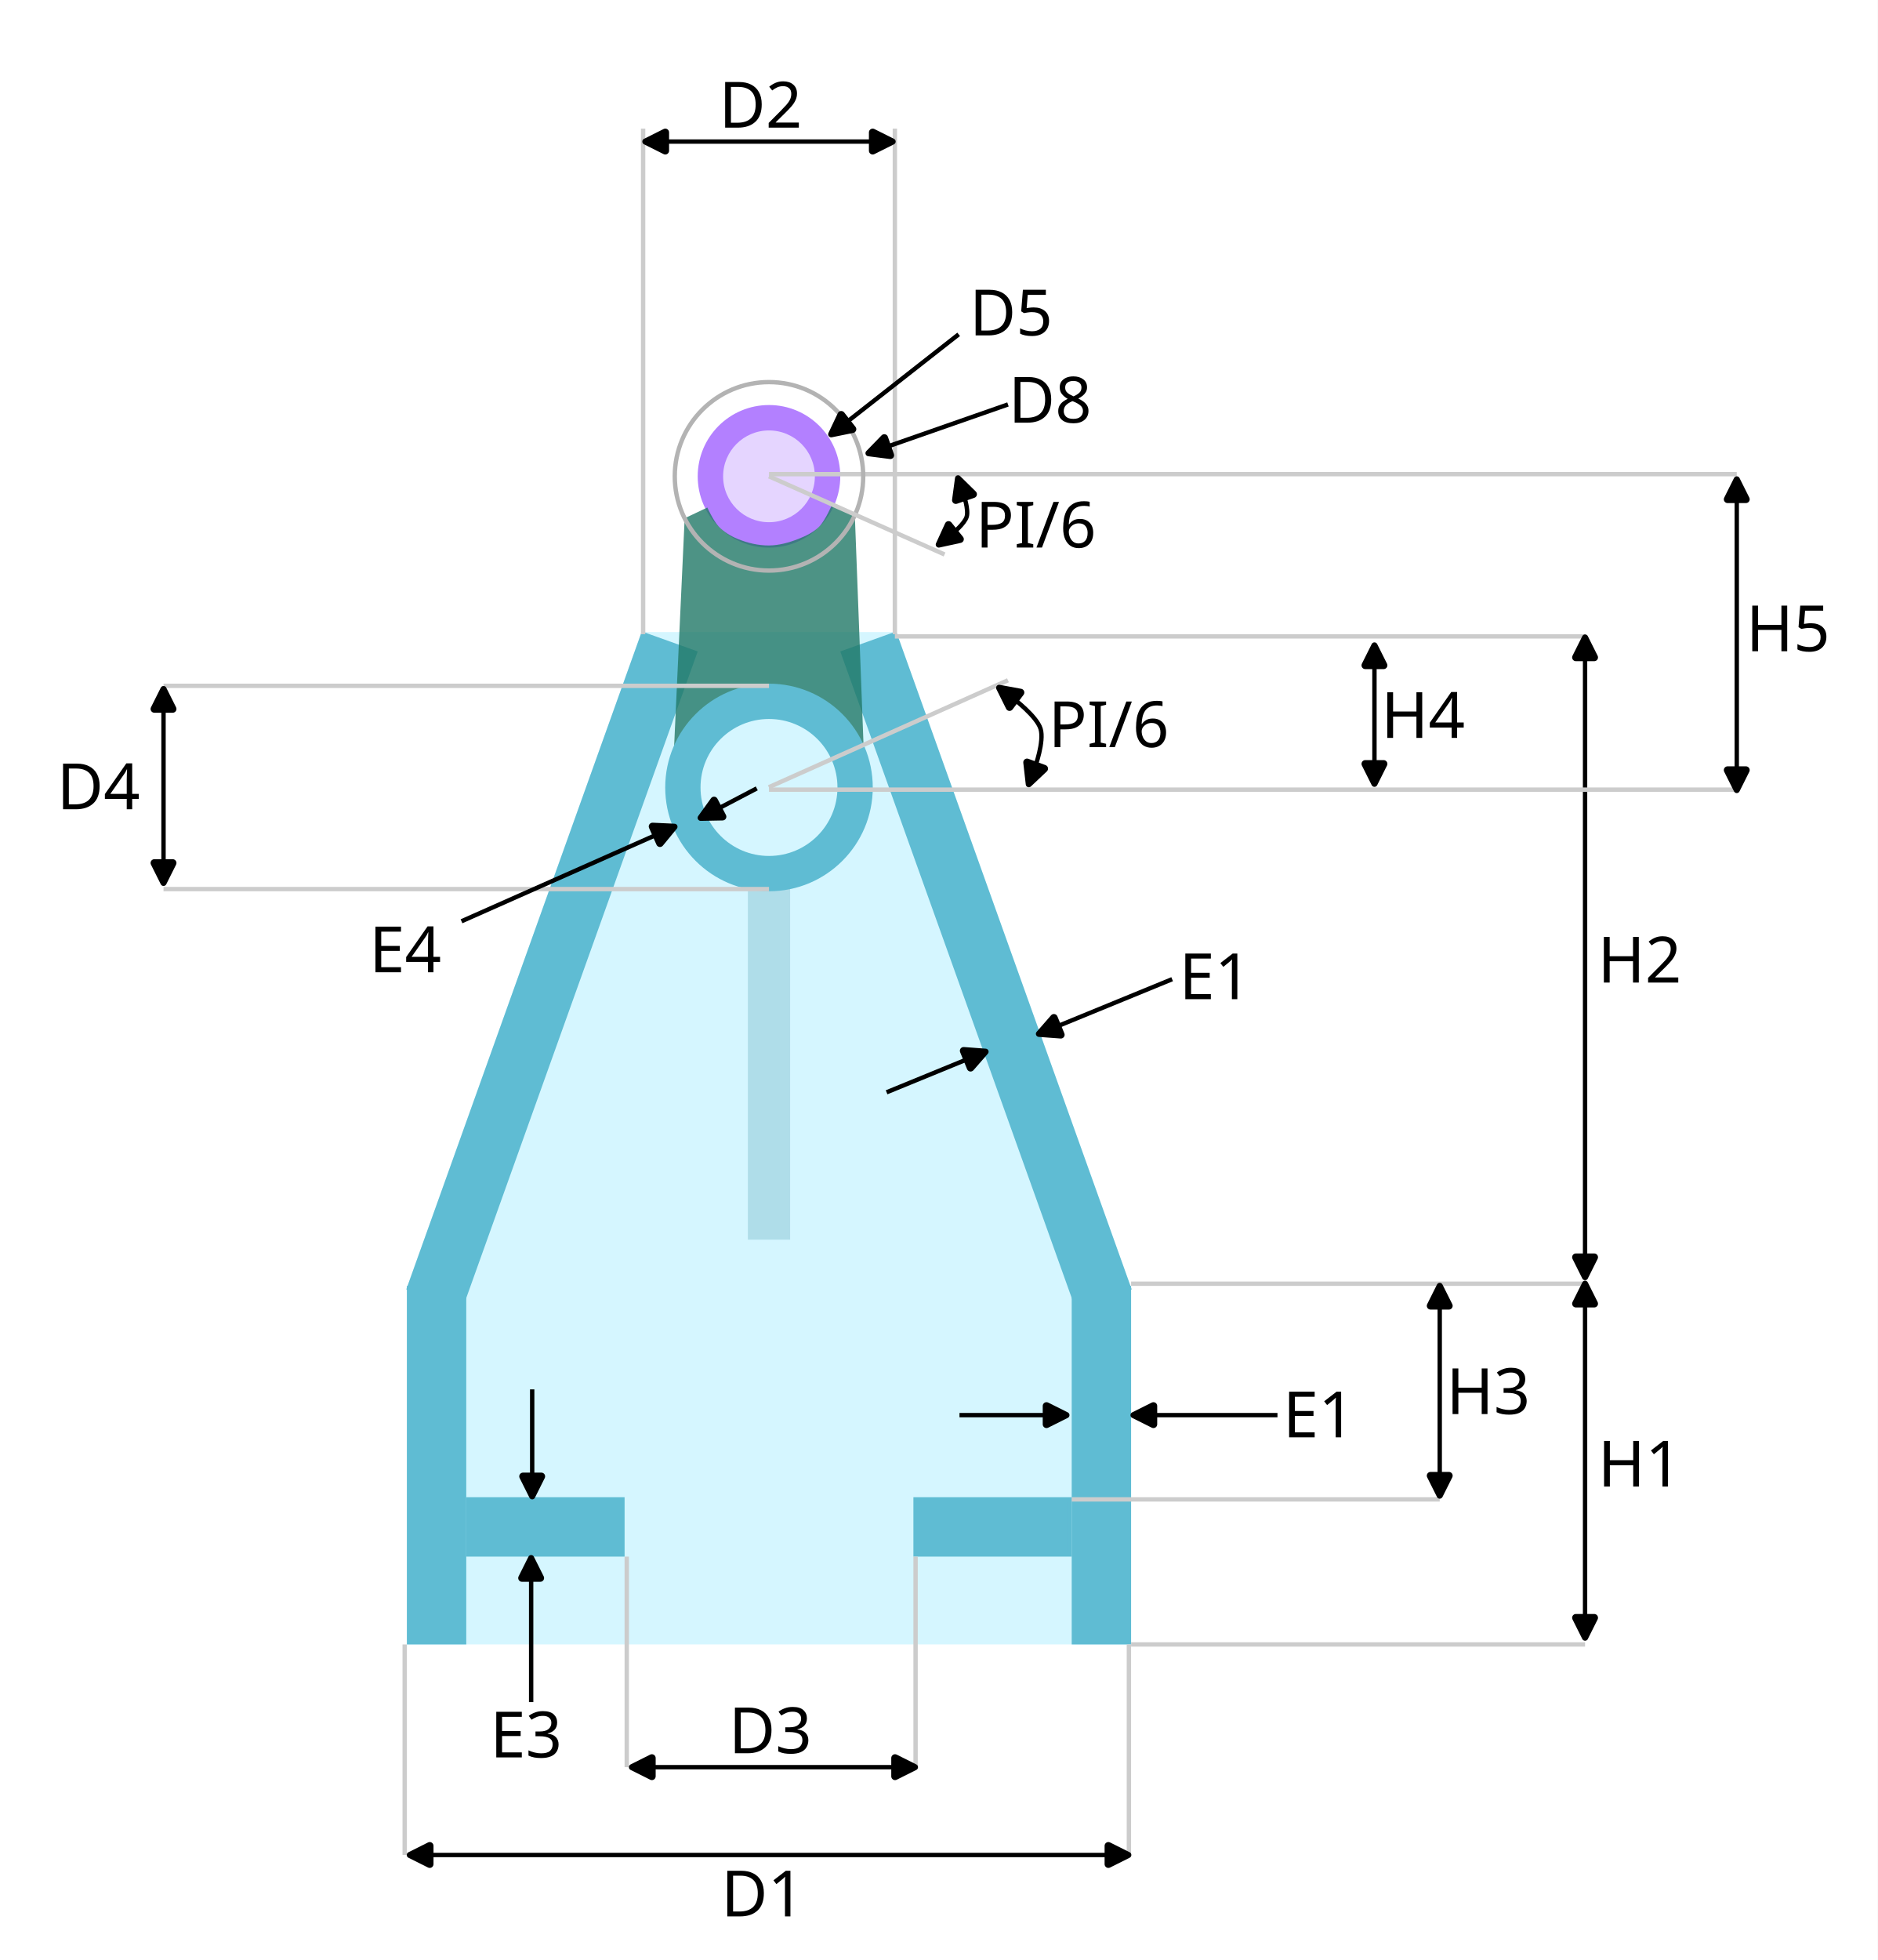
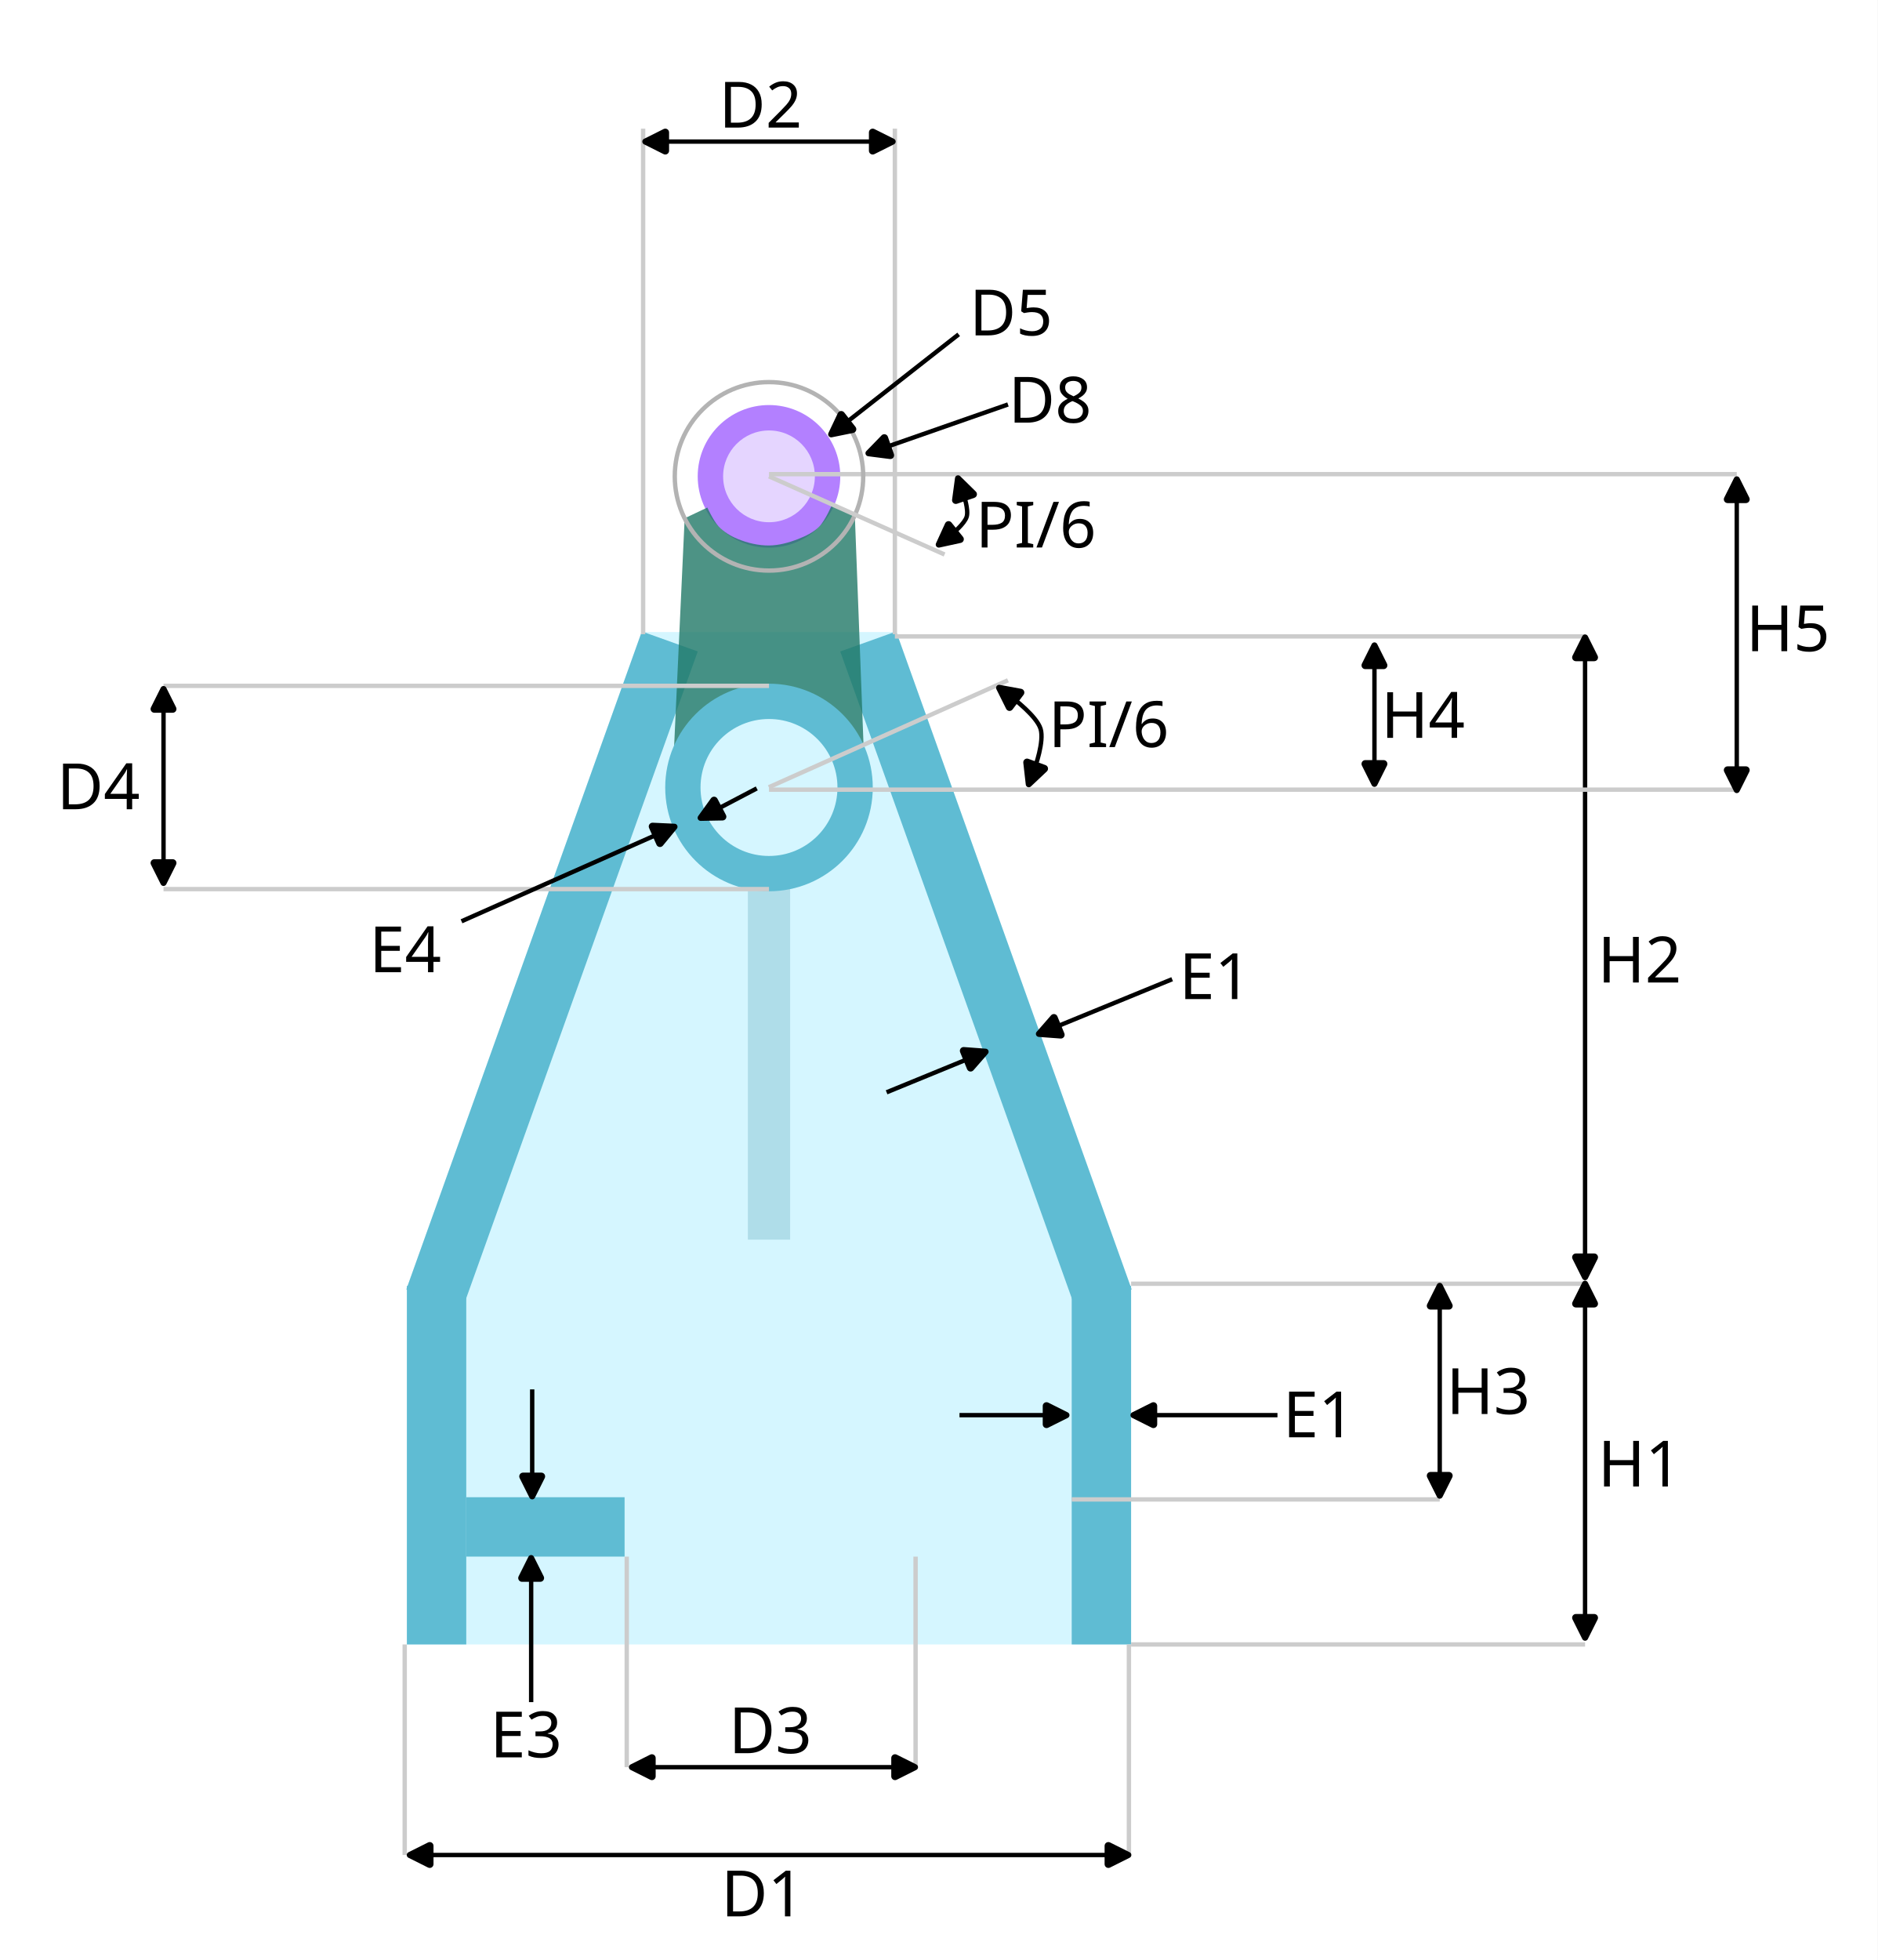
<svg xmlns="http://www.w3.org/2000/svg" width="430.917" height="449.703" viewBox="0 0 114.013 118.984">
  <defs>
    <marker id="b" markerHeight="1" markerWidth="1" orient="auto-start-reverse" preserveAspectRatio="xMidYMid" refX="0" refY="0" style="overflow:visible" viewBox="0 0 1 1">
-       <path d="M-.211-4.106 6.21-.894a1 1 90 0 1 0 1.788L-.21 4.106A1.236 1.236 31.717 0 1-2 3v-6A1.236 1.236 148.283 0 1-.211-4.106z" style="fill:context-stroke;fill-rule:evenodd;stroke:none" transform="scale(0.7)" />
+       <path d="M-.211-4.106 6.21-.894a1 1 90 0 1 0 1.788L-.21 4.106A1.236 1.236 31.717 0 1-2 3v-6A1.236 1.236 148.283 0 1-.211-4.106" style="fill:context-stroke;fill-rule:evenodd;stroke:none" transform="scale(.7)" />
    </marker>
    <marker id="c" markerHeight="1" markerWidth="1" orient="auto-start-reverse" preserveAspectRatio="xMidYMid" refX="0" refY="0" style="overflow:visible" viewBox="0 0 1 1">
-       <path d="M-.211-4.106 6.21-.894a1 1 90 0 1 0 1.788L-.21 4.106A1.236 1.236 31.717 0 1-2 3v-6A1.236 1.236 148.283 0 1-.211-4.106z" style="fill:context-stroke;fill-rule:evenodd;stroke:none" transform="scale(0.7)" />
+       <path d="M-.211-4.106 6.21-.894a1 1 90 0 1 0 1.788L-.21 4.106A1.236 1.236 31.717 0 1-2 3v-6A1.236 1.236 148.283 0 1-.211-4.106" style="fill:context-stroke;fill-rule:evenodd;stroke:none" transform="scale(.7)" />
    </marker>
    <marker id="e" markerHeight="1" markerWidth="1" orient="auto-start-reverse" preserveAspectRatio="xMidYMid" refX="0" refY="0" style="overflow:visible" viewBox="0 0 1 1">
-       <path d="M-.211-4.106 6.21-.894a1 1 90 0 1 0 1.788L-.21 4.106A1.236 1.236 31.717 0 1-2 3v-6A1.236 1.236 148.283 0 1-.211-4.106z" style="fill:context-stroke;fill-rule:evenodd;stroke:none" transform="scale(0.7)" />
+       <path d="M-.211-4.106 6.21-.894a1 1 90 0 1 0 1.788L-.21 4.106A1.236 1.236 31.717 0 1-2 3v-6A1.236 1.236 148.283 0 1-.211-4.106" style="fill:context-stroke;fill-rule:evenodd;stroke:none" transform="scale(.7)" />
    </marker>
    <marker id="g" markerHeight="1" markerWidth="1" orient="auto-start-reverse" preserveAspectRatio="xMidYMid" refX="0" refY="0" style="overflow:visible" viewBox="0 0 1 1">
-       <path d="M-.211-4.106 6.21-.894a1 1 90 0 1 0 1.788L-.21 4.106A1.236 1.236 31.717 0 1-2 3v-6A1.236 1.236 148.283 0 1-.211-4.106z" style="fill:context-stroke;fill-rule:evenodd;stroke:none" transform="scale(0.7)" />
+       <path d="M-.211-4.106 6.21-.894a1 1 90 0 1 0 1.788L-.21 4.106A1.236 1.236 31.717 0 1-2 3v-6A1.236 1.236 148.283 0 1-.211-4.106" style="fill:context-stroke;fill-rule:evenodd;stroke:none" transform="scale(.7)" />
    </marker>
    <marker id="i" markerHeight="1" markerWidth="1" orient="auto-start-reverse" preserveAspectRatio="xMidYMid" refX="0" refY="0" style="overflow:visible" viewBox="0 0 1 1">
-       <path d="M-.211-4.106 6.21-.894a1 1 90 0 1 0 1.788L-.21 4.106A1.236 1.236 31.717 0 1-2 3v-6A1.236 1.236 148.283 0 1-.211-4.106z" style="fill:context-stroke;fill-rule:evenodd;stroke:none" transform="scale(0.7)" />
+       <path d="M-.211-4.106 6.21-.894a1 1 90 0 1 0 1.788L-.21 4.106A1.236 1.236 31.717 0 1-2 3v-6A1.236 1.236 148.283 0 1-.211-4.106" style="fill:context-stroke;fill-rule:evenodd;stroke:none" transform="scale(.7)" />
    </marker>
    <marker id="k" markerHeight="1" markerWidth="1" orient="auto-start-reverse" preserveAspectRatio="xMidYMid" refX="0" refY="0" style="overflow:visible" viewBox="0 0 1 1">
-       <path d="M-.211-4.106 6.21-.894a1 1 90 0 1 0 1.788L-.21 4.106A1.236 1.236 31.717 0 1-2 3v-6A1.236 1.236 148.283 0 1-.211-4.106z" style="fill:context-stroke;fill-rule:evenodd;stroke:none" transform="scale(0.7)" />
+       <path d="M-.211-4.106 6.21-.894a1 1 90 0 1 0 1.788L-.21 4.106A1.236 1.236 31.717 0 1-2 3v-6A1.236 1.236 148.283 0 1-.211-4.106" style="fill:context-stroke;fill-rule:evenodd;stroke:none" transform="scale(.7)" />
    </marker>
    <marker id="l" markerHeight="1" markerWidth="1" orient="auto-start-reverse" preserveAspectRatio="xMidYMid" refX="0" refY="0" style="overflow:visible" viewBox="0 0 1 1">
-       <path d="M-.211-4.106 6.21-.894a1 1 90 0 1 0 1.788L-.21 4.106A1.236 1.236 31.717 0 1-2 3v-6A1.236 1.236 148.283 0 1-.211-4.106z" style="fill:context-stroke;fill-rule:evenodd;stroke:none" transform="scale(0.7)" />
+       <path d="M-.211-4.106 6.21-.894a1 1 90 0 1 0 1.788L-.21 4.106A1.236 1.236 31.717 0 1-2 3v-6A1.236 1.236 148.283 0 1-.211-4.106" style="fill:context-stroke;fill-rule:evenodd;stroke:none" transform="scale(.7)" />
    </marker>
    <marker id="p" markerHeight="1" markerWidth="1" orient="auto-start-reverse" preserveAspectRatio="xMidYMid" refX="0" refY="0" style="overflow:visible" viewBox="0 0 1 1">
-       <path d="M-.211-4.106 6.21-.894a1 1 90 0 1 0 1.788L-.21 4.106A1.236 1.236 31.717 0 1-2 3v-6A1.236 1.236 148.283 0 1-.211-4.106z" style="fill:context-stroke;fill-rule:evenodd;stroke:none" transform="scale(0.7)" />
+       <path d="M-.211-4.106 6.21-.894a1 1 90 0 1 0 1.788L-.21 4.106A1.236 1.236 31.717 0 1-2 3v-6A1.236 1.236 148.283 0 1-.211-4.106" style="fill:context-stroke;fill-rule:evenodd;stroke:none" transform="scale(.7)" />
    </marker>
    <marker id="o" markerHeight="1" markerWidth="1" orient="auto-start-reverse" preserveAspectRatio="xMidYMid" refX="0" refY="0" style="overflow:visible" viewBox="0 0 1 1">
-       <path d="M-.211-4.106 6.21-.894a1 1 90 0 1 0 1.788L-.21 4.106A1.236 1.236 31.717 0 1-2 3v-6A1.236 1.236 148.283 0 1-.211-4.106z" style="fill:context-stroke;fill-rule:evenodd;stroke:none" transform="scale(0.7)" />
+       <path d="M-.211-4.106 6.21-.894a1 1 90 0 1 0 1.788L-.21 4.106A1.236 1.236 31.717 0 1-2 3v-6A1.236 1.236 148.283 0 1-.211-4.106" style="fill:context-stroke;fill-rule:evenodd;stroke:none" transform="scale(.7)" />
    </marker>
    <marker id="r" markerHeight="1" markerWidth="1" orient="auto-start-reverse" preserveAspectRatio="xMidYMid" refX="0" refY="0" style="overflow:visible" viewBox="0 0 1 1">
-       <path d="M-.211-4.106 6.21-.894a1 1 90 0 1 0 1.788L-.21 4.106A1.236 1.236 31.717 0 1-2 3v-6A1.236 1.236 148.283 0 1-.211-4.106z" style="fill:context-stroke;fill-rule:evenodd;stroke:none" transform="scale(0.7)" />
+       <path d="M-.211-4.106 6.21-.894a1 1 90 0 1 0 1.788L-.21 4.106A1.236 1.236 31.717 0 1-2 3v-6A1.236 1.236 148.283 0 1-.211-4.106" style="fill:context-stroke;fill-rule:evenodd;stroke:none" transform="scale(.7)" />
    </marker>
    <marker id="s" markerHeight="1" markerWidth="1" orient="auto-start-reverse" preserveAspectRatio="xMidYMid" refX="0" refY="0" style="overflow:visible" viewBox="0 0 1 1">
-       <path d="M-.211-4.106 6.21-.894a1 1 90 0 1 0 1.788L-.21 4.106A1.236 1.236 31.717 0 1-2 3v-6A1.236 1.236 148.283 0 1-.211-4.106z" style="fill:context-stroke;fill-rule:evenodd;stroke:none" transform="scale(0.7)" />
+       <path d="M-.211-4.106 6.21-.894a1 1 90 0 1 0 1.788L-.21 4.106A1.236 1.236 31.717 0 1-2 3v-6A1.236 1.236 148.283 0 1-.211-4.106" style="fill:context-stroke;fill-rule:evenodd;stroke:none" transform="scale(.7)" />
    </marker>
    <marker id="u" markerHeight="1" markerWidth="1" orient="auto-start-reverse" preserveAspectRatio="xMidYMid" refX="0" refY="0" style="overflow:visible" viewBox="0 0 1 1">
-       <path d="M-.211-4.106 6.21-.894a1 1 90 0 1 0 1.788L-.21 4.106A1.236 1.236 31.717 0 1-2 3v-6A1.236 1.236 148.283 0 1-.211-4.106z" style="fill:context-stroke;fill-rule:evenodd;stroke:none" transform="scale(0.7)" />
+       <path d="M-.211-4.106 6.21-.894a1 1 90 0 1 0 1.788L-.21 4.106A1.236 1.236 31.717 0 1-2 3v-6A1.236 1.236 148.283 0 1-.211-4.106" style="fill:context-stroke;fill-rule:evenodd;stroke:none" transform="scale(.7)" />
    </marker>
    <marker id="w" markerHeight="1" markerWidth="1" orient="auto-start-reverse" preserveAspectRatio="xMidYMid" refX="0" refY="0" style="overflow:visible" viewBox="0 0 1 1">
-       <path d="M-.211-4.106 6.21-.894a1 1 90 0 1 0 1.788L-.21 4.106A1.236 1.236 31.717 0 1-2 3v-6A1.236 1.236 148.283 0 1-.211-4.106z" style="fill:context-stroke;fill-rule:evenodd;stroke:none" transform="scale(0.7)" />
+       <path d="M-.211-4.106 6.21-.894a1 1 90 0 1 0 1.788L-.21 4.106A1.236 1.236 31.717 0 1-2 3v-6A1.236 1.236 148.283 0 1-.211-4.106" style="fill:context-stroke;fill-rule:evenodd;stroke:none" transform="scale(.7)" />
    </marker>
    <marker id="z" markerHeight="1" markerWidth="1" orient="auto-start-reverse" preserveAspectRatio="xMidYMid" refX="0" refY="0" style="overflow:visible" viewBox="0 0 1 1">
-       <path d="M-.211-4.106 6.21-.894a1 1 90 0 1 0 1.788L-.21 4.106A1.236 1.236 31.717 0 1-2 3v-6A1.236 1.236 148.283 0 1-.211-4.106z" style="fill:context-stroke;fill-rule:evenodd;stroke:none" transform="scale(0.7)" />
+       <path d="M-.211-4.106 6.21-.894a1 1 90 0 1 0 1.788L-.21 4.106A1.236 1.236 31.717 0 1-2 3v-6A1.236 1.236 148.283 0 1-.211-4.106" style="fill:context-stroke;fill-rule:evenodd;stroke:none" transform="scale(.7)" />
    </marker>
    <marker id="y" markerHeight="1" markerWidth="1" orient="auto-start-reverse" preserveAspectRatio="xMidYMid" refX="0" refY="0" style="overflow:visible" viewBox="0 0 1 1">
-       <path d="M-.211-4.106 6.21-.894a1 1 90 0 1 0 1.788L-.21 4.106A1.236 1.236 31.717 0 1-2 3v-6A1.236 1.236 148.283 0 1-.211-4.106z" style="fill:context-stroke;fill-rule:evenodd;stroke:none" transform="scale(0.7)" />
+       <path d="M-.211-4.106 6.21-.894a1 1 90 0 1 0 1.788L-.21 4.106A1.236 1.236 31.717 0 1-2 3v-6A1.236 1.236 148.283 0 1-.211-4.106" style="fill:context-stroke;fill-rule:evenodd;stroke:none" transform="scale(.7)" />
    </marker>
    <marker id="B" markerHeight="1" markerWidth="1" orient="auto-start-reverse" preserveAspectRatio="xMidYMid" refX="0" refY="0" style="overflow:visible" viewBox="0 0 1 1">
-       <path d="M-.211-4.106 6.21-.894a1 1 90 0 1 0 1.788L-.21 4.106A1.236 1.236 31.717 0 1-2 3v-6A1.236 1.236 148.283 0 1-.211-4.106z" style="fill:context-stroke;fill-rule:evenodd;stroke:none" transform="scale(0.7)" />
+       <path d="M-.211-4.106 6.21-.894a1 1 90 0 1 0 1.788L-.21 4.106A1.236 1.236 31.717 0 1-2 3v-6A1.236 1.236 148.283 0 1-.211-4.106" style="fill:context-stroke;fill-rule:evenodd;stroke:none" transform="scale(.7)" />
    </marker>
    <marker id="D" markerHeight="1" markerWidth="1" orient="auto-start-reverse" preserveAspectRatio="xMidYMid" refX="0" refY="0" style="overflow:visible" viewBox="0 0 1 1">
-       <path d="M-.211-4.106 6.21-.894a1 1 90 0 1 0 1.788L-.21 4.106A1.236 1.236 31.717 0 1-2 3v-6A1.236 1.236 148.283 0 1-.211-4.106z" style="fill:context-stroke;fill-rule:evenodd;stroke:none" transform="scale(0.7)" />
+       <path d="M-.211-4.106 6.21-.894a1 1 90 0 1 0 1.788L-.21 4.106A1.236 1.236 31.717 0 1-2 3v-6A1.236 1.236 148.283 0 1-.211-4.106" style="fill:context-stroke;fill-rule:evenodd;stroke:none" transform="scale(.7)" />
    </marker>
    <marker id="G" markerHeight="1" markerWidth="1" orient="auto-start-reverse" preserveAspectRatio="xMidYMid" refX="0" refY="0" style="overflow:visible" viewBox="0 0 1 1">
-       <path d="M-.211-4.106 6.21-.894a1 1 90 0 1 0 1.788L-.21 4.106A1.236 1.236 31.717 0 1-2 3v-6A1.236 1.236 148.283 0 1-.211-4.106z" style="fill:context-stroke;fill-rule:evenodd;stroke:none" transform="scale(0.7)" />
+       <path d="M-.211-4.106 6.21-.894a1 1 90 0 1 0 1.788L-.21 4.106A1.236 1.236 31.717 0 1-2 3v-6A1.236 1.236 148.283 0 1-.211-4.106" style="fill:context-stroke;fill-rule:evenodd;stroke:none" transform="scale(.7)" />
    </marker>
    <marker id="J" markerHeight="1" markerWidth="1" orient="auto-start-reverse" preserveAspectRatio="xMidYMid" refX="0" refY="0" style="overflow:visible" viewBox="0 0 1 1">
-       <path d="M-.211-4.106 6.21-.894a1 1 90 0 1 0 1.788L-.21 4.106A1.236 1.236 31.717 0 1-2 3v-6A1.236 1.236 148.283 0 1-.211-4.106z" style="fill:context-stroke;fill-rule:evenodd;stroke:none" transform="scale(0.7)" />
+       <path d="M-.211-4.106 6.21-.894a1 1 90 0 1 0 1.788L-.21 4.106A1.236 1.236 31.717 0 1-2 3v-6A1.236 1.236 148.283 0 1-.211-4.106" style="fill:context-stroke;fill-rule:evenodd;stroke:none" transform="scale(.7)" />
    </marker>
    <path id="I" d="M353.2 994.045h30.906v17.692H353.2z" />
    <path id="H" d="M357.119 963.165h43.398v20.344h-43.398z" />
    <path id="F" d="M394.877 926.402h43.272v33.54h-43.272z" />
    <path id="E" d="M502.509 908.675h63.675v33.807h-63.675z" />
    <path id="A" d="M91.855 1150.085h37.081v23.941H91.855z" />
    <path id="v" d="M509.19 985.606h49.059v38.43H509.19z" />
    <path id="t" d="M69.849 1234.667h61.202v55.429H69.849z" />
    <path id="q" d="M90.341 1234.474h62.011v48.429H90.341z" />
    <path id="n" d="M492.413 1281.653h61.664v44.837h-61.664z" />
    <path id="m" d="M437.355 1313.514h49.128v36.038h-49.128z" />
    <path id="f" d="M269.02 1337.439h89.48v57.232h-89.48z" />
    <path id="d" d="M453.954 1279.043h64.279v48.515h-64.279z" />
    <path id="h" d="M269.02 1337.439h89.48v57.232h-89.48z" />
    <path id="j" d="M269.02 1337.439h89.48v57.232h-89.48z" />
    <path id="x" d="M509.19 985.606h49.059v38.43H509.19z" />
    <path id="C" d="M509.19 985.606h49.059v38.43H509.19z" />
    <path id="a" d="M353.2 994.045h30.906v17.692H353.2z" />
  </defs>
-   <g transform="translate(-33.25312,-232.6108)">
+   <g transform="translate(-33.253 -232.61)">
    <path d="M33.385 232.743h113.749v118.719H33.385z" style="fill:#fff;fill-opacity:1;stroke:#fff;stroke-width:.265;stroke-opacity:1" />
-     <text xml:space="preserve" style="font-size:14.667px;line-height:1.25;font-family:sans-serif;white-space:pre;shape-inside:url(#a);display:inline" transform="matrix(0.2645833,0,0,0.2645833,3.461042,11.52463)">
+     <text xml:space="preserve" style="font-size:14.667px;line-height:1.25;font-family:sans-serif;white-space:pre;shape-inside:url(#a);display:inline" transform="matrix(.26458 0 0 .26458 3.461 11.525)">
      <tspan x="353.199" y="1007.021">PI/6</tspan>
    </text>
    <path d="m72.304 271.112-14.212 39.692v21.501h43.71v-21.5l-14.213-39.693H72.304" style="fill:#d5f6ff;stroke:#d5f6ff;stroke-width:.265px;stroke-linecap:butt;stroke-linejoin:miter;stroke-opacity:1" />
    <path d="M58.092 310.804h3.34v21.501h-3.34z" style="fill:#5fbcd3;stroke:#5fbcd3;stroke-width:.265" />
    <path d="M-326.974 61.697h3.34v9.349h-3.34z" style="fill:#5fbcd3;stroke:#5fbcd3;stroke-width:.265" transform="rotate(-90)" />
-     <path d="M159.465 230.869h3.34v42.16h-3.34z" style="fill:#5fbcd3;stroke:#5fbcd3;stroke-width:.265" transform="rotate(19.70048)" />
-     <path d="M-101.801 310.804h3.34v21.501h-3.34z" style="fill:#5fbcd3;stroke:#5fbcd3;stroke-width:.265" transform="scale(-1,1)" />
-     <path d="M-326.974-98.197h3.34v9.349h-3.34z" style="fill:#5fbcd3;stroke:#5fbcd3;stroke-width:.265" transform="matrix(0,-1,-1,0,0,0)" />
-     <path d="M8.93 284.77h3.34v42.16H8.93z" style="fill:#5fbcd3;stroke:#5fbcd3;stroke-width:.265" transform="matrix(-0.9414677,0.3371032,0.3371032,0.9414677,0,0)" />
+     <path d="M159.465 230.869h3.34v42.16h-3.34z" style="fill:#5fbcd3;stroke:#5fbcd3;stroke-width:.265" transform="rotate(19.7)" />
+     <path d="M-101.801 310.804h3.34v21.501h-3.34z" style="fill:#5fbcd3;stroke:#5fbcd3;stroke-width:.265" transform="scale(-1 1)" />
+     <path d="M-326.974-98.197h3.34v9.349h-3.34z" style="fill:#5fbcd3;stroke:#5fbcd3;stroke-width:.265" transform="rotate(-90)" />
+     <path d="M8.93 284.77h3.34v42.16H8.93z" style="fill:#5fbcd3;stroke:#5fbcd3;stroke-width:.265" transform="scale(-1 1)rotate(19.7)" />
    <path d="M-307.732 78.797h21.413v2.3h-21.413z" style="fill:#afdde9;stroke:#afdde9;stroke-width:.265" transform="rotate(-90)" />
    <circle cx="79.947" cy="261.527" r="4.196" style="fill:#b380ff;fill-opacity:1;stroke:#b380ff;stroke-width:.265;stroke-opacity:1" />
    <circle cx="79.947" cy="261.527" r="2.918" style="fill:#e5d5ff;fill-opacity:1;stroke:#b380ff;stroke-width:.265;stroke-opacity:1" />
    <path d="M76.202 263.421s.383.832.694 1.156c.316.328.722.573 1.142.747.6.249 1.259.404 1.909.4.608-.005 1.214-.174 1.78-.397.457-.18.924-.4 1.27-.75.373-.375.796-1.372.796-1.372l1.366.686.525 13.849-11.498.18.64-13.847z" style="fill:#217867;fill-opacity:.8;stroke:none;stroke-width:.265px;stroke-linecap:butt;stroke-linejoin:miter;stroke-opacity:1" />
    <circle cx="79.947" cy="280.415" r="6.169" style="fill:#5fbcd3;fill-opacity:1;stroke:#5fbcd3;stroke-width:.265;stroke-opacity:1" />
    <circle cx="79.947" cy="280.415" r="4.29" style="fill:#d5f6ff;fill-opacity:1;stroke:#5fbcd3;stroke-width:.265;stroke-opacity:1" />
    <path d="M57.827 345.22v-12.782" style="fill:#ccc;stroke:#ccc;stroke-width:.265px;stroke-linecap:butt;stroke-linejoin:miter;stroke-opacity:1" />
    <path d="M103.149 318.518h7.673" style="fill:none;stroke:#000;stroke-width:.265px;stroke-linecap:butt;stroke-linejoin:miter;stroke-opacity:1;marker-start:url(#b)" />
    <path d="M96.939 318.518h-5.425" style="fill:none;stroke:#000;stroke-width:.265px;stroke-linecap:butt;stroke-linejoin:miter;stroke-opacity:1;marker-start:url(#c)" />
-     <text xml:space="preserve" style="font-size:14.667px;line-height:1.25;font-family:sans-serif;white-space:pre;shape-inside:url(#d);display:inline" transform="matrix(0.2645833,0,0,0.2645833,-8.954844,-21.97961)">
+     <text xml:space="preserve" style="font-size:14.667px;line-height:1.25;font-family:sans-serif;white-space:pre;shape-inside:url(#d);display:inline" transform="matrix(.26458 0 0 .26458 -8.955 -21.98)">
      <tspan x="453.955" y="1292.02">E1</tspan>
    </text>
    <path d="M101.801 345.22v-12.782" style="fill:#ccc;stroke:#ccc;stroke-width:.265px;stroke-linecap:butt;stroke-linejoin:miter;stroke-opacity:1" />
    <path d="M100.696 345.22H59.205" style="fill:none;stroke:#000;stroke-width:.265px;stroke-linecap:butt;stroke-linejoin:miter;stroke-opacity:1;marker-start:url(#e);marker-end:url(#e)" />
-     <text xml:space="preserve" style="font-size:14.667px;line-height:1.25;font-family:sans-serif;white-space:pre;shape-inside:url(#f);display:inline" transform="matrix(0.2645833,0,0,0.2645833,5.860562,-8.349246)">
+     <text xml:space="preserve" style="font-size:14.667px;line-height:1.25;font-family:sans-serif;white-space:pre;shape-inside:url(#f);display:inline" transform="matrix(.26458 0 0 .26458 5.86 -8.35)">
      <tspan x="269.02" y="1350.416">D1</tspan>
    </text>
    <path d="M71.31 339.889v-12.783M88.848 339.889v-12.783" style="fill:#ccc;stroke:#ccc;stroke-width:.265px;stroke-linecap:butt;stroke-linejoin:miter;stroke-opacity:1" />
    <path d="M87.742 339.889H72.695" style="fill:none;stroke:#000;stroke-width:.265px;stroke-linecap:butt;stroke-linejoin:miter;stroke-opacity:1;marker-start:url(#g);marker-end:url(#g)" />
-     <text xml:space="preserve" style="font-size:14.667px;line-height:1.25;font-family:sans-serif;white-space:pre;shape-inside:url(#h);display:inline" transform="matrix(0.2645833,0,0,0.2645833,6.324482,-18.25448)">
+     <text xml:space="preserve" style="font-size:14.667px;line-height:1.25;font-family:sans-serif;white-space:pre;shape-inside:url(#h);display:inline" transform="matrix(.26458 0 0 .26458 6.324 -18.254)">
      <tspan x="269.02" y="1350.416">D3</tspan>
    </text>
    <path d="M72.304 271.112V240.42M87.59 271.112V240.42" style="fill:#ccc;stroke:#ccc;stroke-width:.265px;stroke-linecap:butt;stroke-linejoin:miter;stroke-opacity:1" />
    <path d="M86.385 241.205H73.509" style="fill:none;stroke:#000;stroke-width:.265px;stroke-linecap:butt;stroke-linejoin:miter;stroke-opacity:1;marker-start:url(#i);marker-end:url(#i)" />
-     <text xml:space="preserve" style="font-size:14.667px;line-height:1.25;font-family:sans-serif;white-space:pre;shape-inside:url(#j);display:inline" transform="matrix(0.2645833,0,0,0.2645833,5.730769,-116.9383)">
+     <text xml:space="preserve" style="font-size:14.667px;line-height:1.25;font-family:sans-serif;white-space:pre;shape-inside:url(#j);display:inline" transform="matrix(.26458 0 0 .26458 5.73 -116.938)">
      <tspan x="269.02" y="1350.416">D2</tspan>
    </text>
    <path d="M129.5 332.438h-27.566M129.5 310.54h-27.566" style="fill:#ccc;stroke:#ccc;stroke-width:.265px;stroke-linecap:butt;stroke-linejoin:miter;stroke-opacity:1" />
    <path d="M129.5 271.244H87.59" style="fill:#ccc;stroke:#ccc;stroke-width:.265px;stroke-linecap:butt;stroke-linejoin:miter;stroke-opacity:1" />
    <path d="M129.5 272.378v36.696" style="fill:none;stroke:#000;stroke-width:.265px;stroke-linecap:butt;stroke-linejoin:miter;stroke-opacity:1;marker-start:url(#k);marker-end:url(#k)" />
    <path d="M129.5 311.611v19.349" style="fill:none;stroke:#000;stroke-width:.265px;stroke-linecap:butt;stroke-linejoin:miter;stroke-opacity:1;marker-start:url(#l);marker-end:url(#l)" />
-     <text xml:space="preserve" style="font-size:14.667px;line-height:1.25;font-family:sans-serif;white-space:pre;shape-inside:url(#m);display:inline" transform="matrix(0.2645833,0,0,0.2645833,14.56129,-28.1144)">
+     <text xml:space="preserve" style="font-size:14.667px;line-height:1.25;font-family:sans-serif;white-space:pre;shape-inside:url(#m);display:inline" transform="matrix(.26458 0 0 .26458 14.561 -28.114)">
      <tspan x="437.355" y="1326.49">H1</tspan>
    </text>
-     <text xml:space="preserve" style="font-size:14.667px;line-height:1.25;font-family:sans-serif;white-space:pre;shape-inside:url(#n);display:inline" transform="matrix(0.2645833,0,0,0.2645833,-0.01864442,-50.27916)">
+     <text xml:space="preserve" style="font-size:14.667px;line-height:1.25;font-family:sans-serif;white-space:pre;shape-inside:url(#n);display:inline" transform="matrix(.26458 0 0 .26458 -.019 -50.28)">
      <tspan x="492.414" y="1294.629">H2</tspan>
    </text>
    <path d="m97.327 294.966 7.1-2.912" style="fill:none;stroke:#000;stroke-width:.265px;stroke-linecap:butt;stroke-linejoin:miter;stroke-opacity:1;marker-start:url(#o)" />
    <path d="m92.108 296.862-5.02 2.058" style="fill:none;stroke:#000;stroke-width:.265px;stroke-linecap:butt;stroke-linejoin:miter;stroke-opacity:1;marker-start:url(#p)" />
-     <text xml:space="preserve" style="font-size:14.667px;line-height:1.25;font-family:sans-serif;white-space:pre;shape-inside:url(#q);display:inline" transform="matrix(0.2645833,0,0,0.2645833,80.94715,-36.78958)">
+     <text xml:space="preserve" style="font-size:14.667px;line-height:1.25;font-family:sans-serif;white-space:pre;shape-inside:url(#q);display:inline" transform="matrix(.26458 0 0 .26458 80.947 -36.79)">
      <tspan x="90.342" y="1247.451">E1</tspan>
    </text>
    <path d="M65.505 328.265v7.674" style="fill:none;stroke:#000;stroke-width:.265px;stroke-linecap:butt;stroke-linejoin:miter;stroke-opacity:1;marker-start:url(#r)" />
    <path d="M65.568 322.378v-5.424" style="fill:none;stroke:#000;stroke-width:.265px;stroke-linecap:butt;stroke-linejoin:miter;stroke-opacity:1;marker-start:url(#s)" />
-     <text xml:space="preserve" style="font-size:14.667px;line-height:1.25;font-family:sans-serif;white-space:pre;shape-inside:url(#t);display:inline" transform="matrix(0.2645833,0,0,0.2645833,44.53046,9.191698)">
+     <text xml:space="preserve" style="font-size:14.667px;line-height:1.25;font-family:sans-serif;white-space:pre;shape-inside:url(#t);display:inline" transform="matrix(.26458 0 0 .26458 44.53 9.192)">
      <tspan x="69.848" y="1247.643">E3</tspan>
    </text>
    <path d="M138.711 280.547H79.947" style="fill:#ccc;stroke:#ccc;stroke-width:.265px;stroke-linecap:butt;stroke-linejoin:miter;stroke-opacity:1" />
    <path d="M116.711 272.86v6.264" style="fill:none;stroke:#000;stroke-width:.265px;stroke-linecap:butt;stroke-linejoin:miter;stroke-opacity:1;marker-start:url(#u);marker-end:url(#u)" />
-     <text xml:space="preserve" style="font-size:14.667px;line-height:1.25;font-family:sans-serif;white-space:pre;shape-inside:url(#v);display:inline" transform="matrix(0.2645833,0,0,0.2645833,-17.60793,13.19689)">
+     <text xml:space="preserve" style="font-size:14.667px;line-height:1.25;font-family:sans-serif;white-space:pre;shape-inside:url(#v);display:inline" transform="matrix(.26458 0 0 .26458 -17.608 13.197)">
      <tspan x="509.189" y="998.582">H4</tspan>
    </text>
    <path d="M79.947 274.245H43.182M79.947 286.584H43.182" style="fill:#ccc;stroke:#ccc;stroke-width:.265px;stroke-linecap:butt;stroke-linejoin:miter;stroke-opacity:1" />
    <path d="M43.182 275.508v9.632" style="fill:none;stroke:#000;stroke-width:.265px;stroke-linecap:butt;stroke-linejoin:miter;stroke-opacity:1;marker-start:url(#w);marker-end:url(#w)" />
-     <text xml:space="preserve" style="font-size:14.667px;line-height:1.25;font-family:sans-serif;white-space:pre;shape-inside:url(#x);display:inline" transform="matrix(0.2645833,0,0,0.2645833,-98.01644,17.53013)">
+     <text xml:space="preserve" style="font-size:14.667px;line-height:1.25;font-family:sans-serif;white-space:pre;shape-inside:url(#x);display:inline" transform="matrix(.26458 0 0 .26458 -98.016 17.53)">
      <tspan x="509.189" y="998.582">D4</tspan>
    </text>
    <path d="m73.23 283.234-11.954 5.304" style="fill:none;stroke:#000;stroke-width:.265px;stroke-linecap:butt;stroke-linejoin:miter;stroke-opacity:1;marker-start:url(#y)" />
    <path d="m76.745 281.761 2.46-1.29" style="fill:none;stroke:#000;stroke-width:.265px;stroke-linecap:butt;stroke-linejoin:miter;stroke-opacity:1;marker-start:url(#z)" />
-     <text xml:space="preserve" style="font-size:14.667px;line-height:1.25;font-family:sans-serif;white-space:pre;shape-inside:url(#A);display:inline" transform="matrix(0.2645833,0,0,0.2645833,31.37109,-16.09424)">
+     <text xml:space="preserve" style="font-size:14.667px;line-height:1.25;font-family:sans-serif;white-space:pre;shape-inside:url(#A);display:inline" transform="matrix(.26458 0 0 .26458 31.371 -16.094)">
      <tspan x="91.855" y="1163.063">E4</tspan>
    </text>
    <path d="M120.675 323.634H98.329" style="fill:#ccc;stroke:#ccc;stroke-width:.265px;stroke-linecap:butt;stroke-linejoin:miter;stroke-opacity:1" />
    <path d="M120.675 311.74v10.596" style="fill:none;stroke:#000;stroke-width:.265px;stroke-linecap:butt;stroke-linejoin:miter;stroke-opacity:1;marker-start:url(#B);marker-end:url(#B)" />
-     <text xml:space="preserve" style="font-size:14.667px;line-height:1.25;font-family:sans-serif;white-space:pre;shape-inside:url(#C);display:inline" transform="matrix(0.2645833,0,0,0.2645833,-13.64476,54.24458)">
+     <text xml:space="preserve" style="font-size:14.667px;line-height:1.25;font-family:sans-serif;white-space:pre;shape-inside:url(#C);display:inline" transform="matrix(.26458 0 0 .26458 -13.645 54.245)">
      <tspan x="509.189" y="998.582">H3</tspan>
    </text>
    <path d="M138.711 261.395H79.947" style="fill:#ccc;stroke:#ccc;stroke-width:.265px;stroke-linecap:butt;stroke-linejoin:miter;stroke-opacity:1" />
    <path d="M138.711 262.78v16.722" style="fill:none;stroke:#000;stroke-width:.265px;stroke-linecap:butt;stroke-linejoin:miter;stroke-opacity:1;marker-start:url(#D);marker-end:url(#D)" />
-     <text xml:space="preserve" style="font-size:14.667px;line-height:1.25;font-family:sans-serif;white-space:pre;shape-inside:url(#E);display:inline" transform="matrix(0.2645833,0,0,0.2645833,6.320641,28.29039)">
+     <text xml:space="preserve" style="font-size:14.667px;line-height:1.25;font-family:sans-serif;white-space:pre;shape-inside:url(#E);display:inline" transform="matrix(.26458 0 0 .26458 6.32 28.29)">
      <tspan x="502.51" y="921.652">H5</tspan>
    </text>
-     <text xml:space="preserve" style="font-size:14.667px;line-height:1.25;font-family:sans-serif;white-space:pre;shape-inside:url(#F);display:inline" transform="matrix(0.2645833,0,0,0.2645833,-12.36012,4.428907)">
+     <text xml:space="preserve" style="font-size:14.667px;line-height:1.25;font-family:sans-serif;white-space:pre;shape-inside:url(#F);display:inline" transform="matrix(.26458 0 0 .26458 -12.36 4.429)">
      <tspan x="394.877" y="939.379">D5</tspan>
    </text>
    <circle cx="79.947" cy="261.527" r="5.721" style="fill:none;stroke:#b3b3b3;stroke-width:.265;stroke-linejoin:bevel" />
    <path d="m84.565 258.316 6.899-5.408" style="fill:none;stroke:#000;stroke-width:.265px;stroke-linecap:butt;stroke-linejoin:miter;stroke-opacity:1;marker-start:url(#b)" />
    <path d="m86.999 259.77 7.459-2.607" style="fill:none;stroke:#000;stroke-width:.265px;stroke-linecap:butt;stroke-linejoin:miter;stroke-opacity:1;marker-start:url(#G)" />
-     <text xml:space="preserve" style="font-size:14.667px;line-height:1.25;font-family:sans-serif;white-space:pre;shape-inside:url(#H);display:inline" transform="scale(0.2645833)">
+     <text xml:space="preserve" style="font-size:14.667px;line-height:1.25;font-family:sans-serif;white-space:pre;shape-inside:url(#H);display:inline" transform="scale(.26458)">
      <tspan x="357.119" y="976.141">D8</tspan>
    </text>
    <path d="m79.947 261.527 10.661 4.745" style="fill:none;stroke:#ccc;stroke-width:.265px;stroke-linecap:butt;stroke-linejoin:miter;stroke-opacity:1" />
    <path d="M91.772 262.659s.304.888.181 1.313c-.124.43-.864 1.026-.864 1.026" style="fill:none;stroke:#000;stroke-width:.265px;stroke-linecap:butt;stroke-linejoin:miter;stroke-opacity:1;marker-start:url(#b);marker-end:url(#b)" />
-     <text xml:space="preserve" style="font-size:14.667px;line-height:1.25;font-family:sans-serif;white-space:pre;shape-inside:url(#I);display:inline" transform="matrix(0.2645833,0,0,0.2645833,-0.9620864,-0.5923055)">
+     <text xml:space="preserve" style="font-size:14.667px;line-height:1.25;font-family:sans-serif;white-space:pre;shape-inside:url(#I);display:inline" transform="matrix(.26458 0 0 .26458 -.962 -.592)">
      <tspan x="353.199" y="1007.021">PI/6</tspan>
    </text>
    <path d="m79.937 280.4 14.52-6.493" style="fill:none;stroke:#ccc;stroke-width:.265px;stroke-linecap:butt;stroke-linejoin:miter;stroke-opacity:1" />
    <path d="M96.09 279.214s.584-1.597.348-2.36c-.24-.772-1.663-1.844-1.663-1.844" style="fill:none;stroke:#000;stroke-width:.265px;stroke-linecap:butt;stroke-linejoin:miter;stroke-opacity:1;marker-start:url(#J);marker-end:url(#J)" />
  </g>
</svg>
